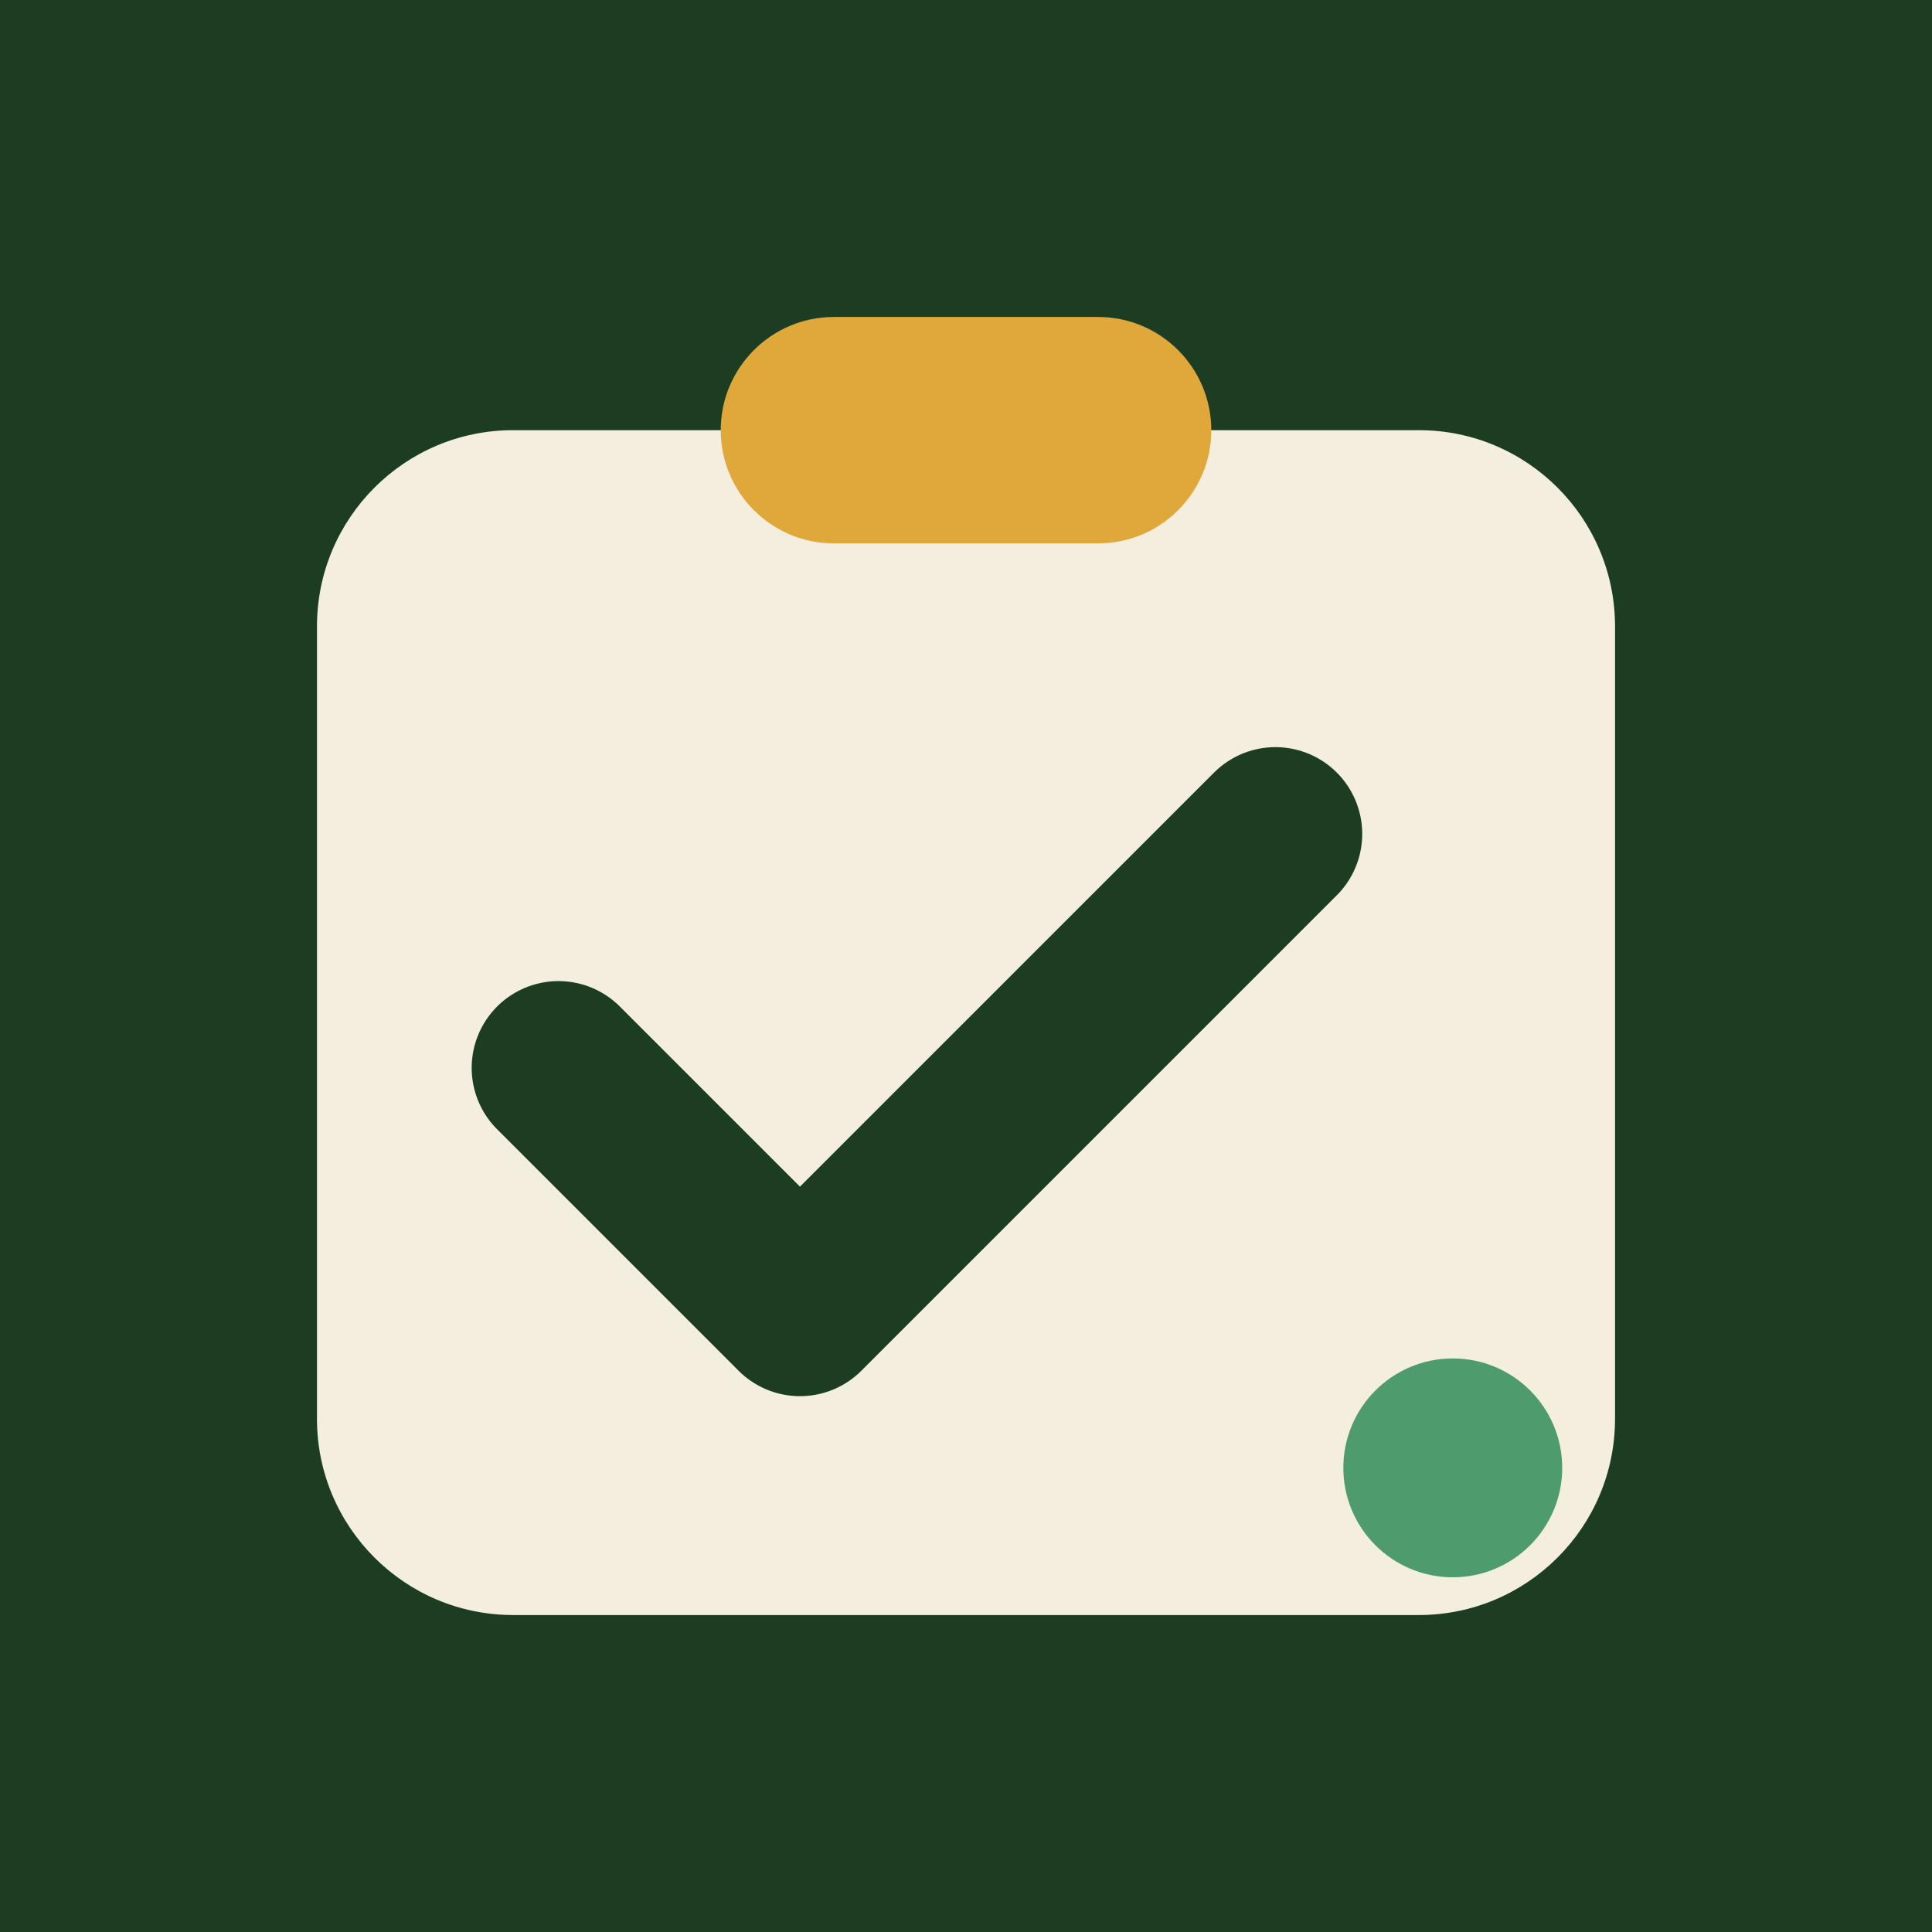
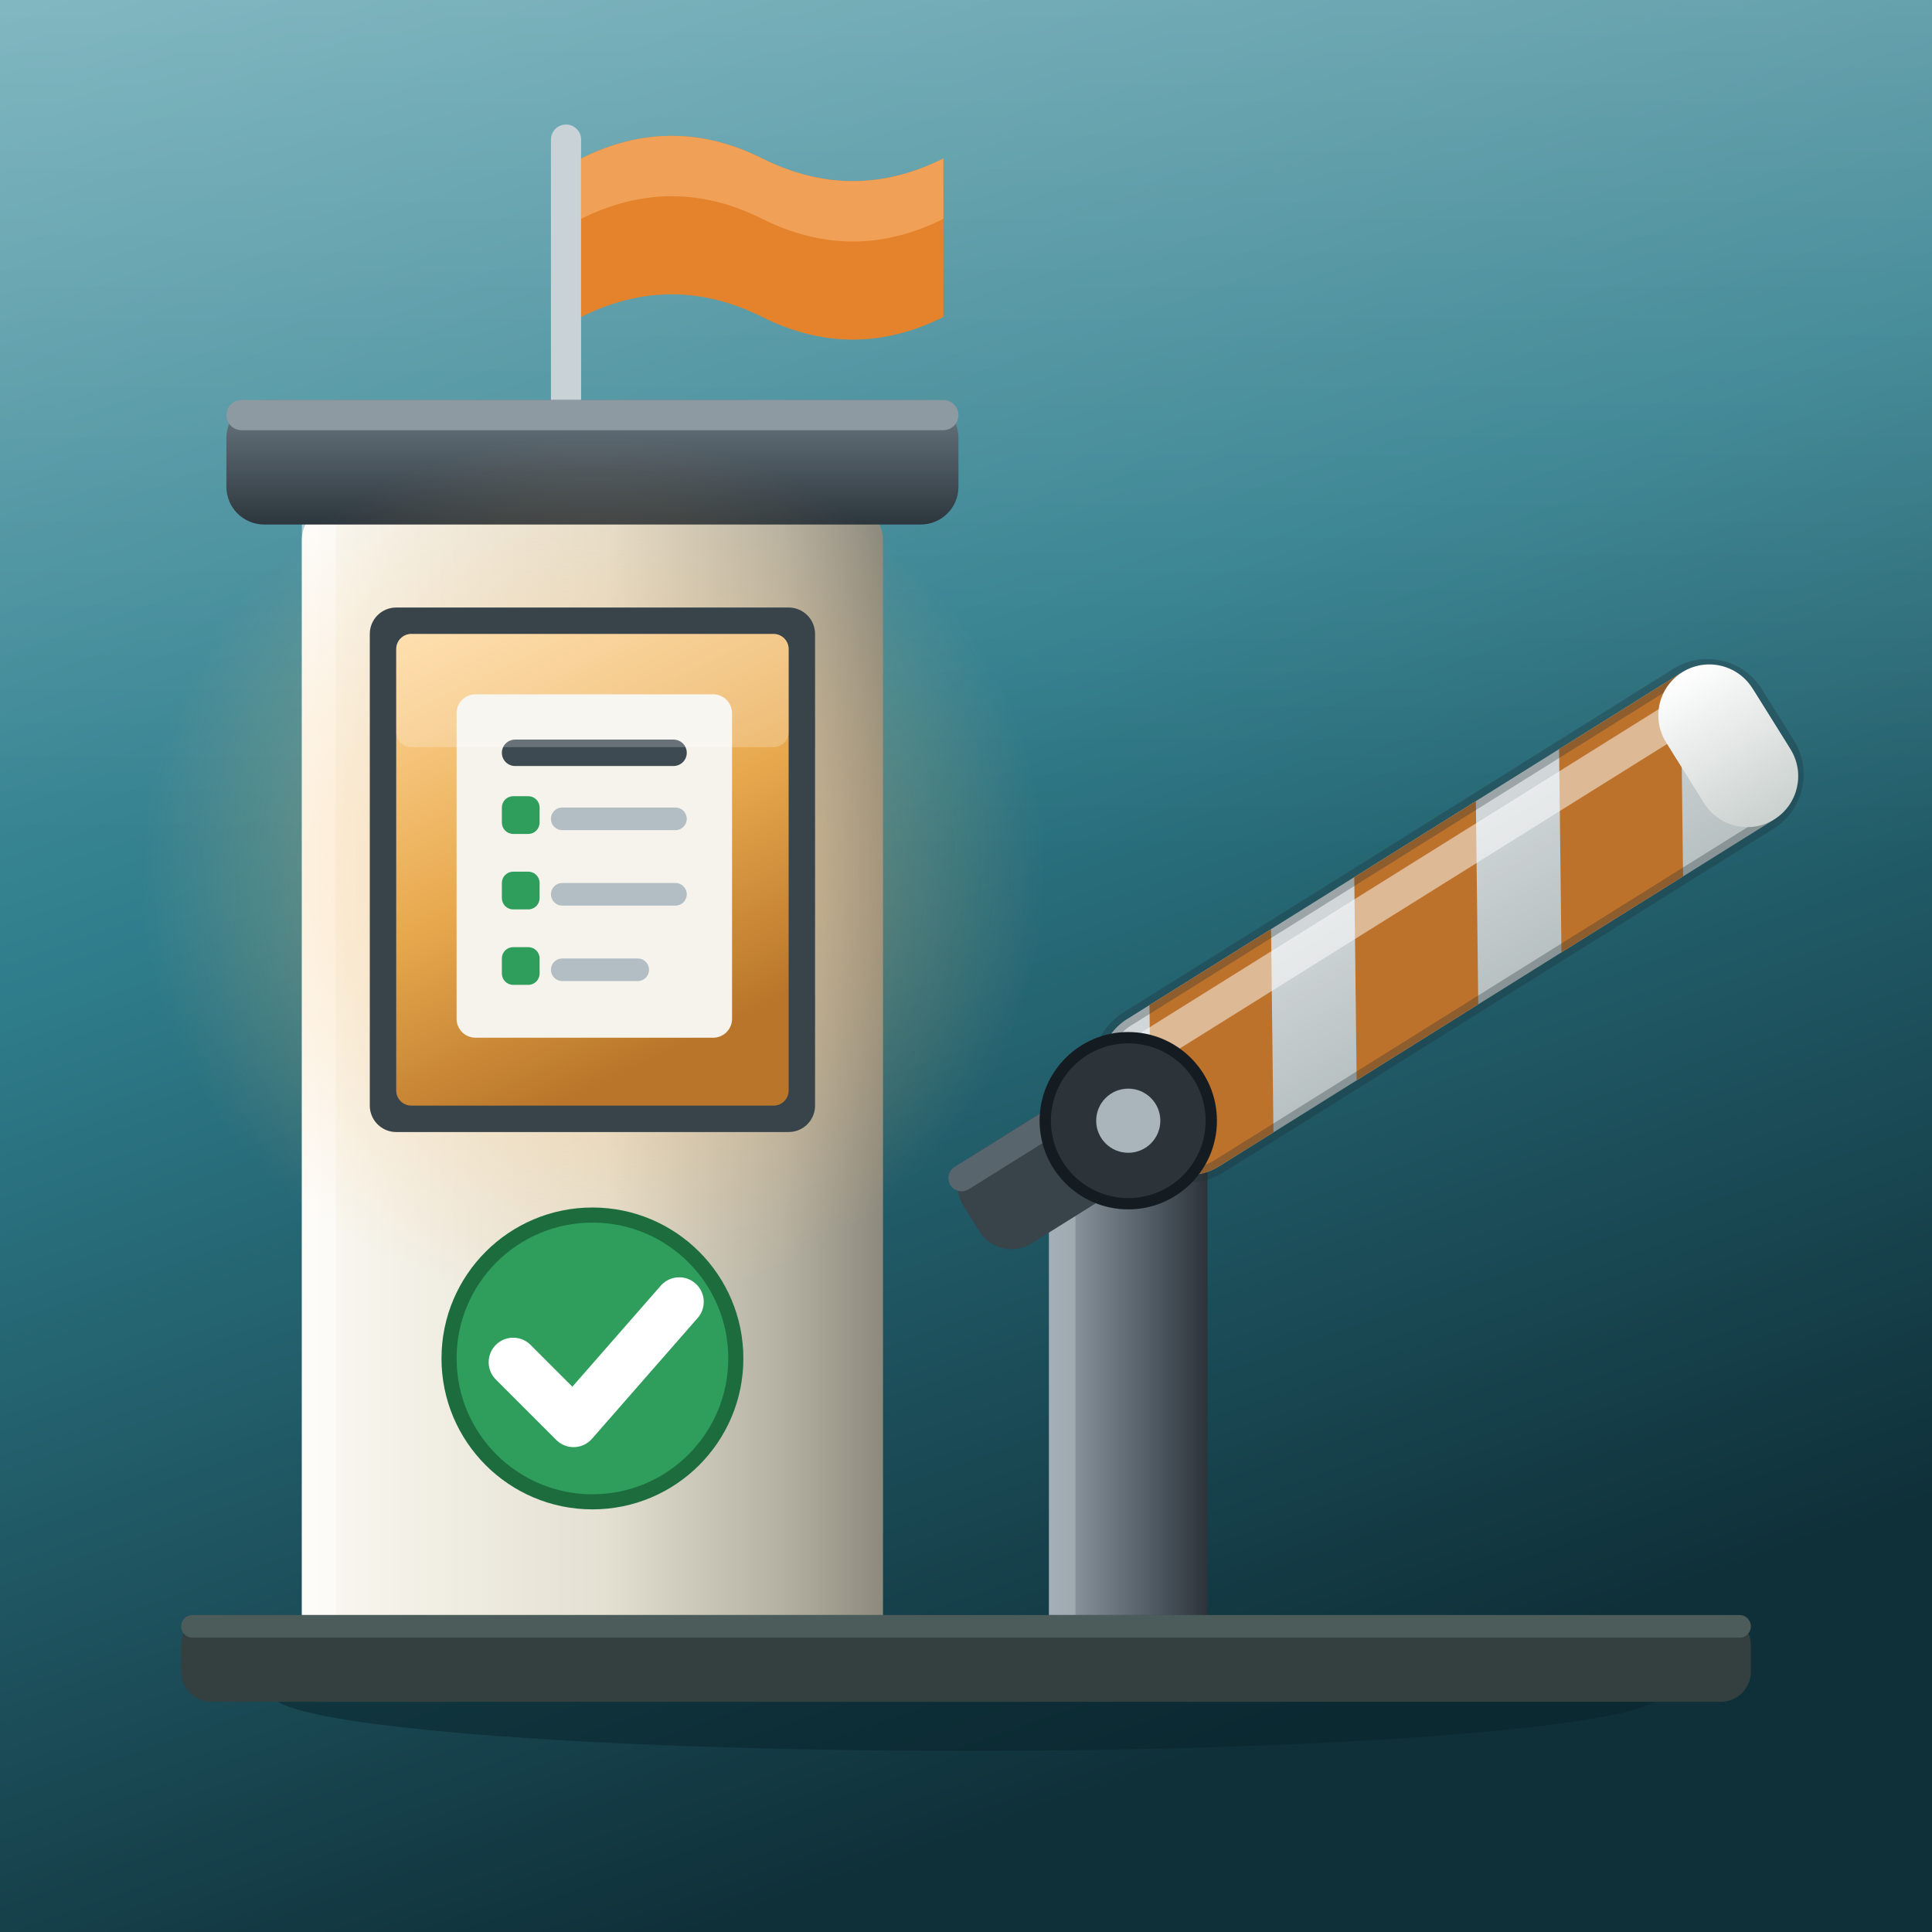
- <svg xmlns="http://www.w3.org/2000/svg" viewBox="0 0 1024 1024" width="1024" height="1024" role="img" aria-label="AE Comply">
-   <rect width="1024" height="1024" fill="#1C3D22" />
-   <rect x="168" y="228" width="688" height="628" rx="104" fill="#F4EEDE" />
-   <rect x="452" y="140" width="120" height="86" rx="43" fill="#1C3D22" />
-   <rect x="382" y="168" width="260" height="120" rx="60" fill="#E0A83A" />
-   <path d="M296 566 L424 694 L676 442" fill="none" stroke="#1C3D22" stroke-width="92" stroke-linecap="round" stroke-linejoin="round" />
-   <circle cx="770" cy="778" r="58" fill="#4E9B6E" />
+ <svg xmlns="http://www.w3.org/2000/svg" viewBox="0 0 1024 1024" width="100%" height="100%">
+   <defs>
+     <linearGradient id="tile" x1="0" y1="0" x2="0.35" y2="1">
+       <stop offset="0%" stop-color="#63a6b2" />
+       <stop offset="46%" stop-color="#2f7d8c" />
+       <stop offset="100%" stop-color="#0f3039" />
+     </linearGradient>
+     <linearGradient id="glare" x1="0" y1="0" x2="0" y2="1">
+       <stop offset="0%" stop-color="#fff" stop-opacity=".20" />
+       <stop offset="44%" stop-color="#fff" stop-opacity="0" />
+     </linearGradient>
+     <linearGradient id="booth" x1="0" y1="0" x2="1" y2="0">
+       <stop offset="0%" stop-color="#fbf9f2" />
+       <stop offset="52%" stop-color="#e4e0d2" />
+       <stop offset="82%" stop-color="#b6b2a3" />
+       <stop offset="100%" stop-color="#8d8a7d" />
+     </linearGradient>
+     <linearGradient id="roof" x1="0" y1="0" x2="0" y2="1">
+       <stop offset="0%" stop-color="#6d7a83" />
+       <stop offset="100%" stop-color="#2c363d" />
+     </linearGradient>
+     <linearGradient id="win" x1="0" y1="0" x2="0.4" y2="1">
+       <stop offset="0%" stop-color="#ffd79a" />
+       <stop offset="55%" stop-color="#e8a94e" />
+       <stop offset="100%" stop-color="#b9762a" />
+     </linearGradient>
+     <linearGradient id="steel" x1="0" y1="0" x2="1" y2="0">
+       <stop offset="0%" stop-color="#98a3ac" />
+       <stop offset="55%" stop-color="#5b666f" />
+       <stop offset="100%" stop-color="#2c343a" />
+     </linearGradient>
+     <linearGradient id="armw" x1="0" y1="0" x2="0" y2="1">
+       <stop offset="0%" stop-color="#ffffff" />
+       <stop offset="100%" stop-color="#dde2e0" />
+     </linearGradient>
+     <clipPath id="armclip">
+       <rect x="596" y="548" width="404" height="92" rx="30" />
+     </clipPath>
+     <radialGradient id="spill" cx="0.5" cy="0.5" r="0.5">
+       <stop offset="0%" stop-color="#ffc477" stop-opacity=".55" />
+       <stop offset="100%" stop-color="#ffc477" stop-opacity="0" />
+     </radialGradient>
+     <linearGradient id="cap" x1="0" y1="0" x2="0" y2="1">
+       <stop offset="0%" stop-color="#ffffff" />
+       <stop offset="100%" stop-color="#c9d0cd" />
+     </linearGradient>
+   </defs>
+   <rect width="1024" height="1024" fill="url(#tile)" />
+   <rect width="1024" height="1024" fill="url(#glare)" />
+   <ellipse cx="512" cy="898" rx="368" ry="30" fill="#08222a" opacity=".5" />
+   <rect x="292" y="66" width="16" height="164" rx="8" fill="#c9d2d6" />
+   <path d="M308 84 Q356 60 404 84 Q452 108 500 84 L500 168 Q452 192 404 168 Q356 144 308 168 Z" fill="#e4832b" />
+   <path d="M308 84 Q356 60 404 84 Q452 108 500 84 L500 116 Q452 140 404 116 Q356 92 308 116 Z" fill="#f0a057" />
+   <rect x="160" y="268" width="308" height="606" rx="18" fill="url(#booth)" />
+   <rect x="160" y="268" width="18" height="606" fill="#ffffff" opacity=".55" />
+   <rect x="120" y="212" width="388" height="66" rx="20" fill="url(#roof)" />
+   <rect x="120" y="212" width="388" height="16" rx="8" fill="#8e9aa2" />
+   <ellipse cx="314" cy="462" rx="240" ry="230" fill="url(#spill)" />
+   <rect x="196" y="322" width="236" height="278" rx="14" fill="#39434a" />
+   <rect x="210" y="336" width="208" height="250" rx="8" fill="url(#win)" />
+   <rect x="242" y="368" width="146" height="182" rx="10" fill="#f6f3ec" />
+   <rect x="266" y="392" width="98" height="14" rx="7" fill="#3d4a52" />
+   <g fill="#b3bec4">
+     <rect x="292" y="428" width="72" height="12" rx="6" />
+     <rect x="292" y="468" width="72" height="12" rx="6" />
+     <rect x="292" y="508" width="52" height="12" rx="6" />
+   </g>
+   <g fill="#2f9d5b">
+     <rect x="266" y="422" width="20" height="20" rx="6" />
+     <rect x="266" y="462" width="20" height="20" rx="6" />
+     <rect x="266" y="502" width="20" height="20" rx="6" />
+   </g>
+   <rect x="210" y="336" width="208" height="60" rx="8" fill="#fff" opacity=".22" />
+   <circle cx="314" cy="720" r="76" fill="#2f9d5b" />
+   <circle cx="314" cy="720" r="76" fill="none" stroke="#1d6c3e" stroke-width="8" />
+   <path d="M272 722 L304 754 L360 690" fill="none" stroke="#fff" stroke-width="26" stroke-linecap="round" stroke-linejoin="round" />
+   <rect x="556" y="596" width="84" height="278" rx="18" fill="url(#steel)" />
+   <rect x="556" y="596" width="14" height="278" fill="#aab4bb" opacity=".7" />
+   <g transform="rotate(-32 598 594)">
+     <rect x="596" y="548" width="404" height="92" rx="30" fill="url(#armw)" />
+     <g clip-path="url(#armclip)">
+       <g fill="#e4832b">
+         <path d="M640 548 L716 548 L660 640 L584 640 Z" />
+         <path d="M768 548 L844 548 L788 640 L712 640 Z" />
+         <path d="M896 548 L972 548 L916 640 L840 640 Z" />
+       </g>
+     </g>
+     <rect x="596" y="548" width="404" height="92" rx="30" fill="#0d2830" opacity=".18" />
+     <rect x="596" y="548" width="404" height="92" rx="30" fill="none" stroke="#1b2b31" stroke-width="8" opacity=".3" />
+     <rect x="608" y="558" width="380" height="18" rx="9" fill="#fff" opacity=".5" />
+     <rect x="946" y="548" width="54" height="92" rx="27" fill="url(#cap)" />
+   </g>
+   <g transform="rotate(-32 598 594)">
+     <rect x="500" y="566" width="104" height="56" rx="20" fill="#39434a" />
+     <rect x="500" y="566" width="104" height="14" rx="7" fill="#59656d" />
+   </g>
+   <circle cx="598" cy="594" r="44" fill="#2c343a" />
+   <circle cx="598" cy="594" r="44" fill="none" stroke="#151c21" stroke-width="6" />
+   <circle cx="598" cy="594" r="17" fill="#aab4bb" />
+   <ellipse cx="770" cy="878" rx="150" ry="14" fill="#08222a" opacity=".35" />
+   <rect x="96" y="856" width="832" height="46" rx="16" fill="#33403f" />
+   <rect x="96" y="856" width="832" height="12" rx="6" fill="#4c5c5b" />
</svg>
